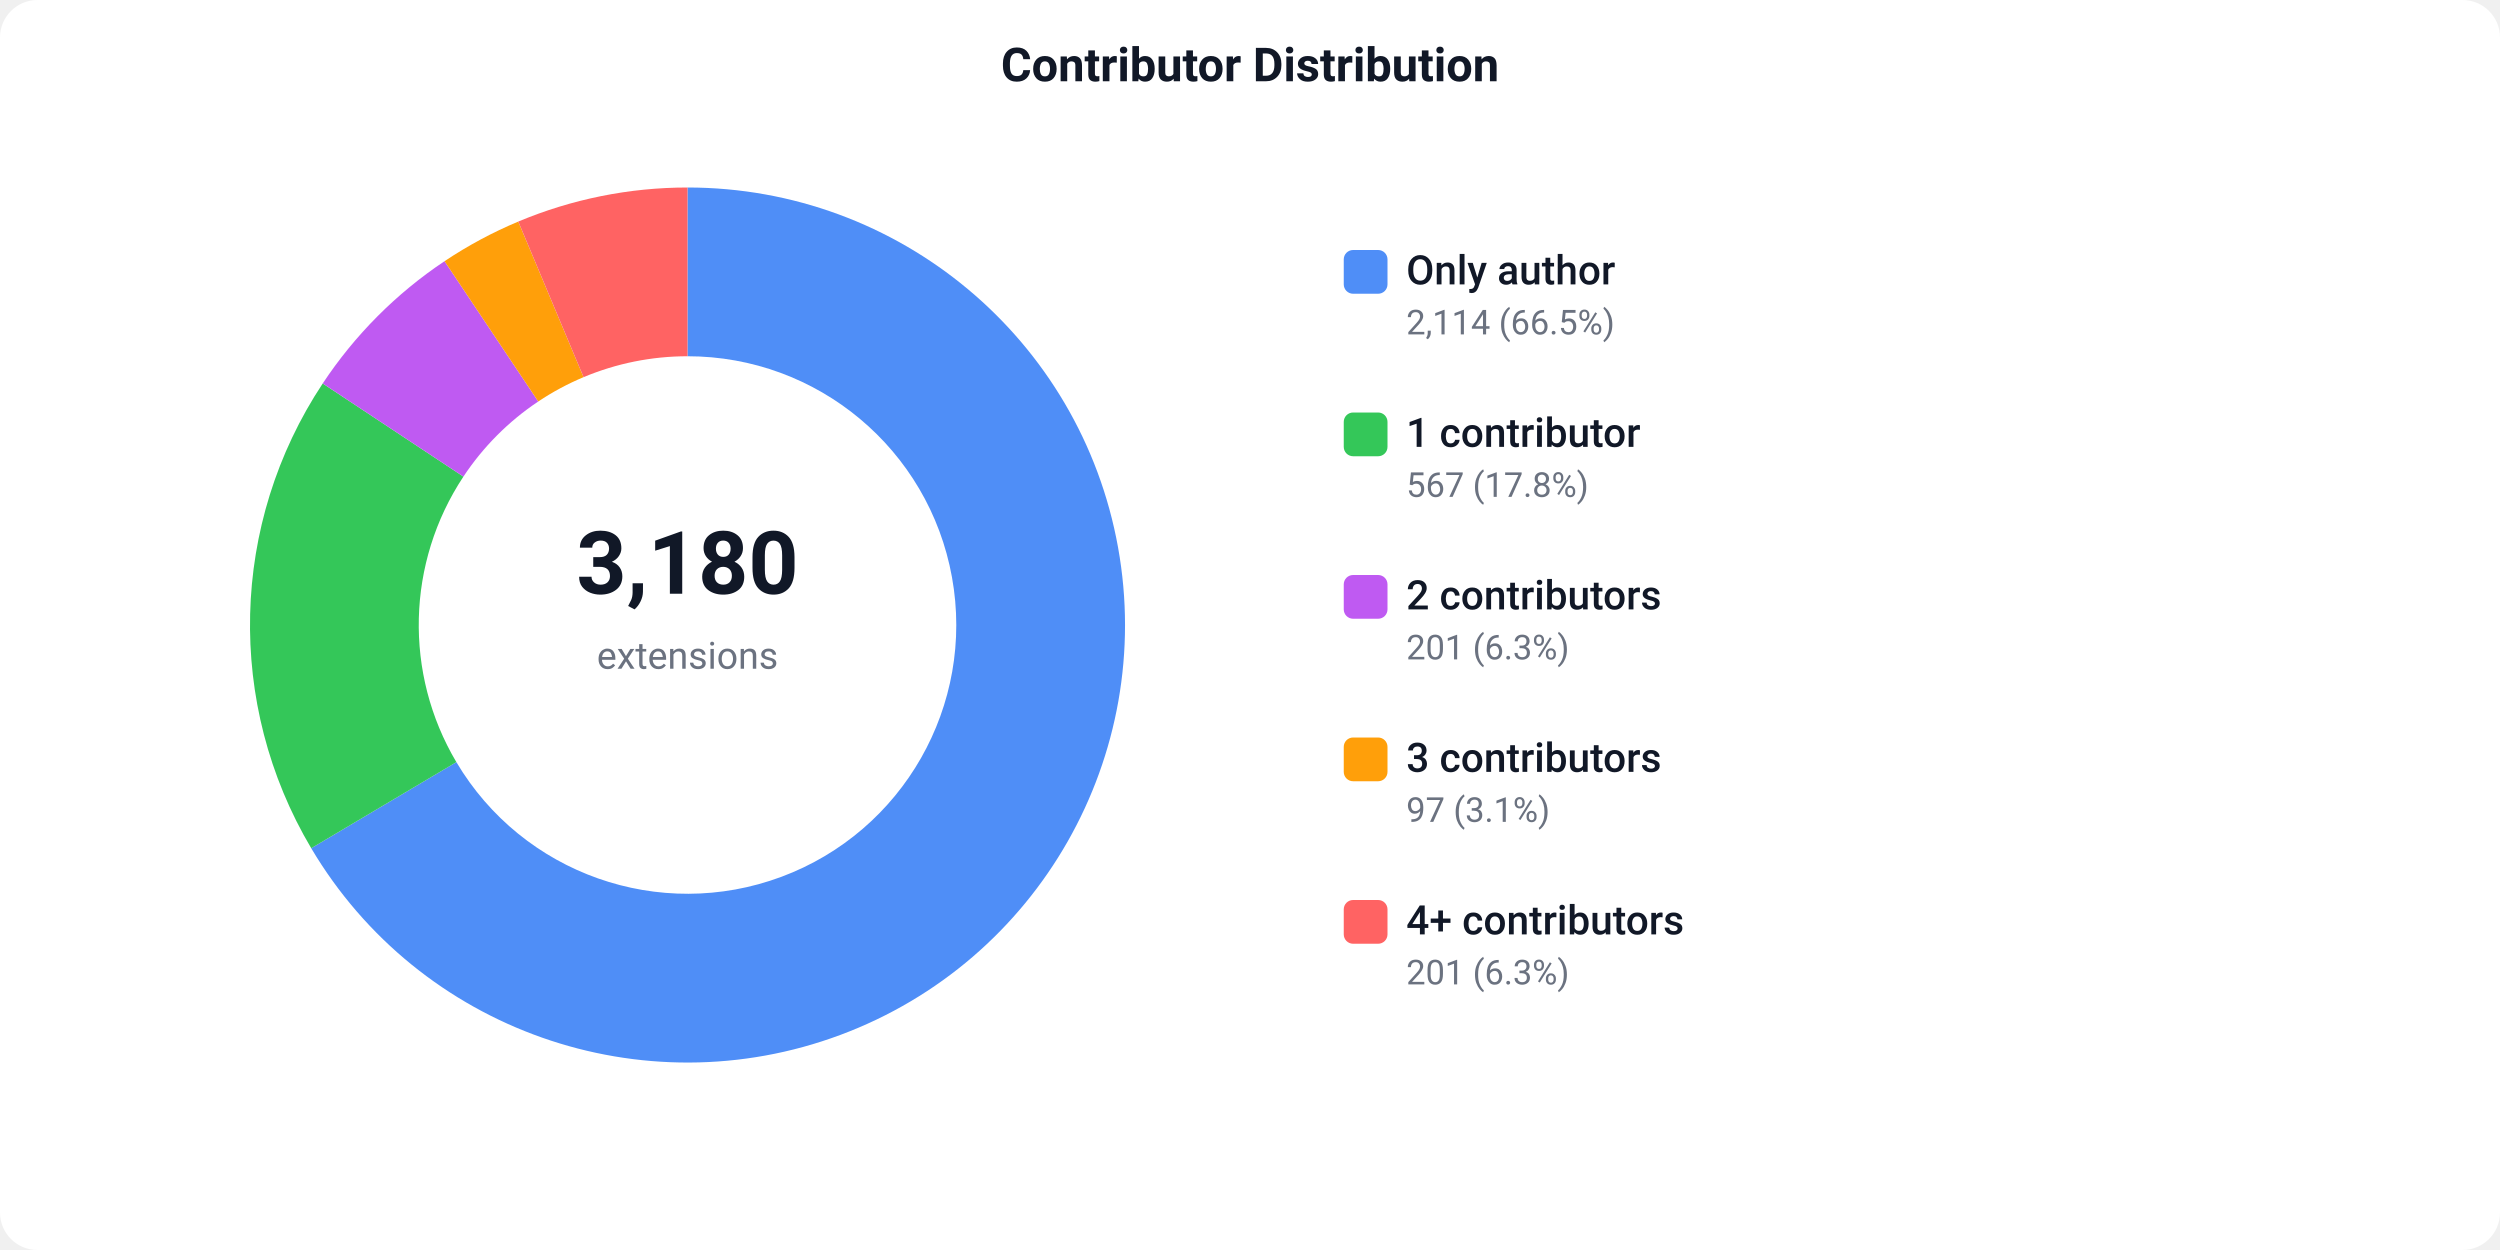
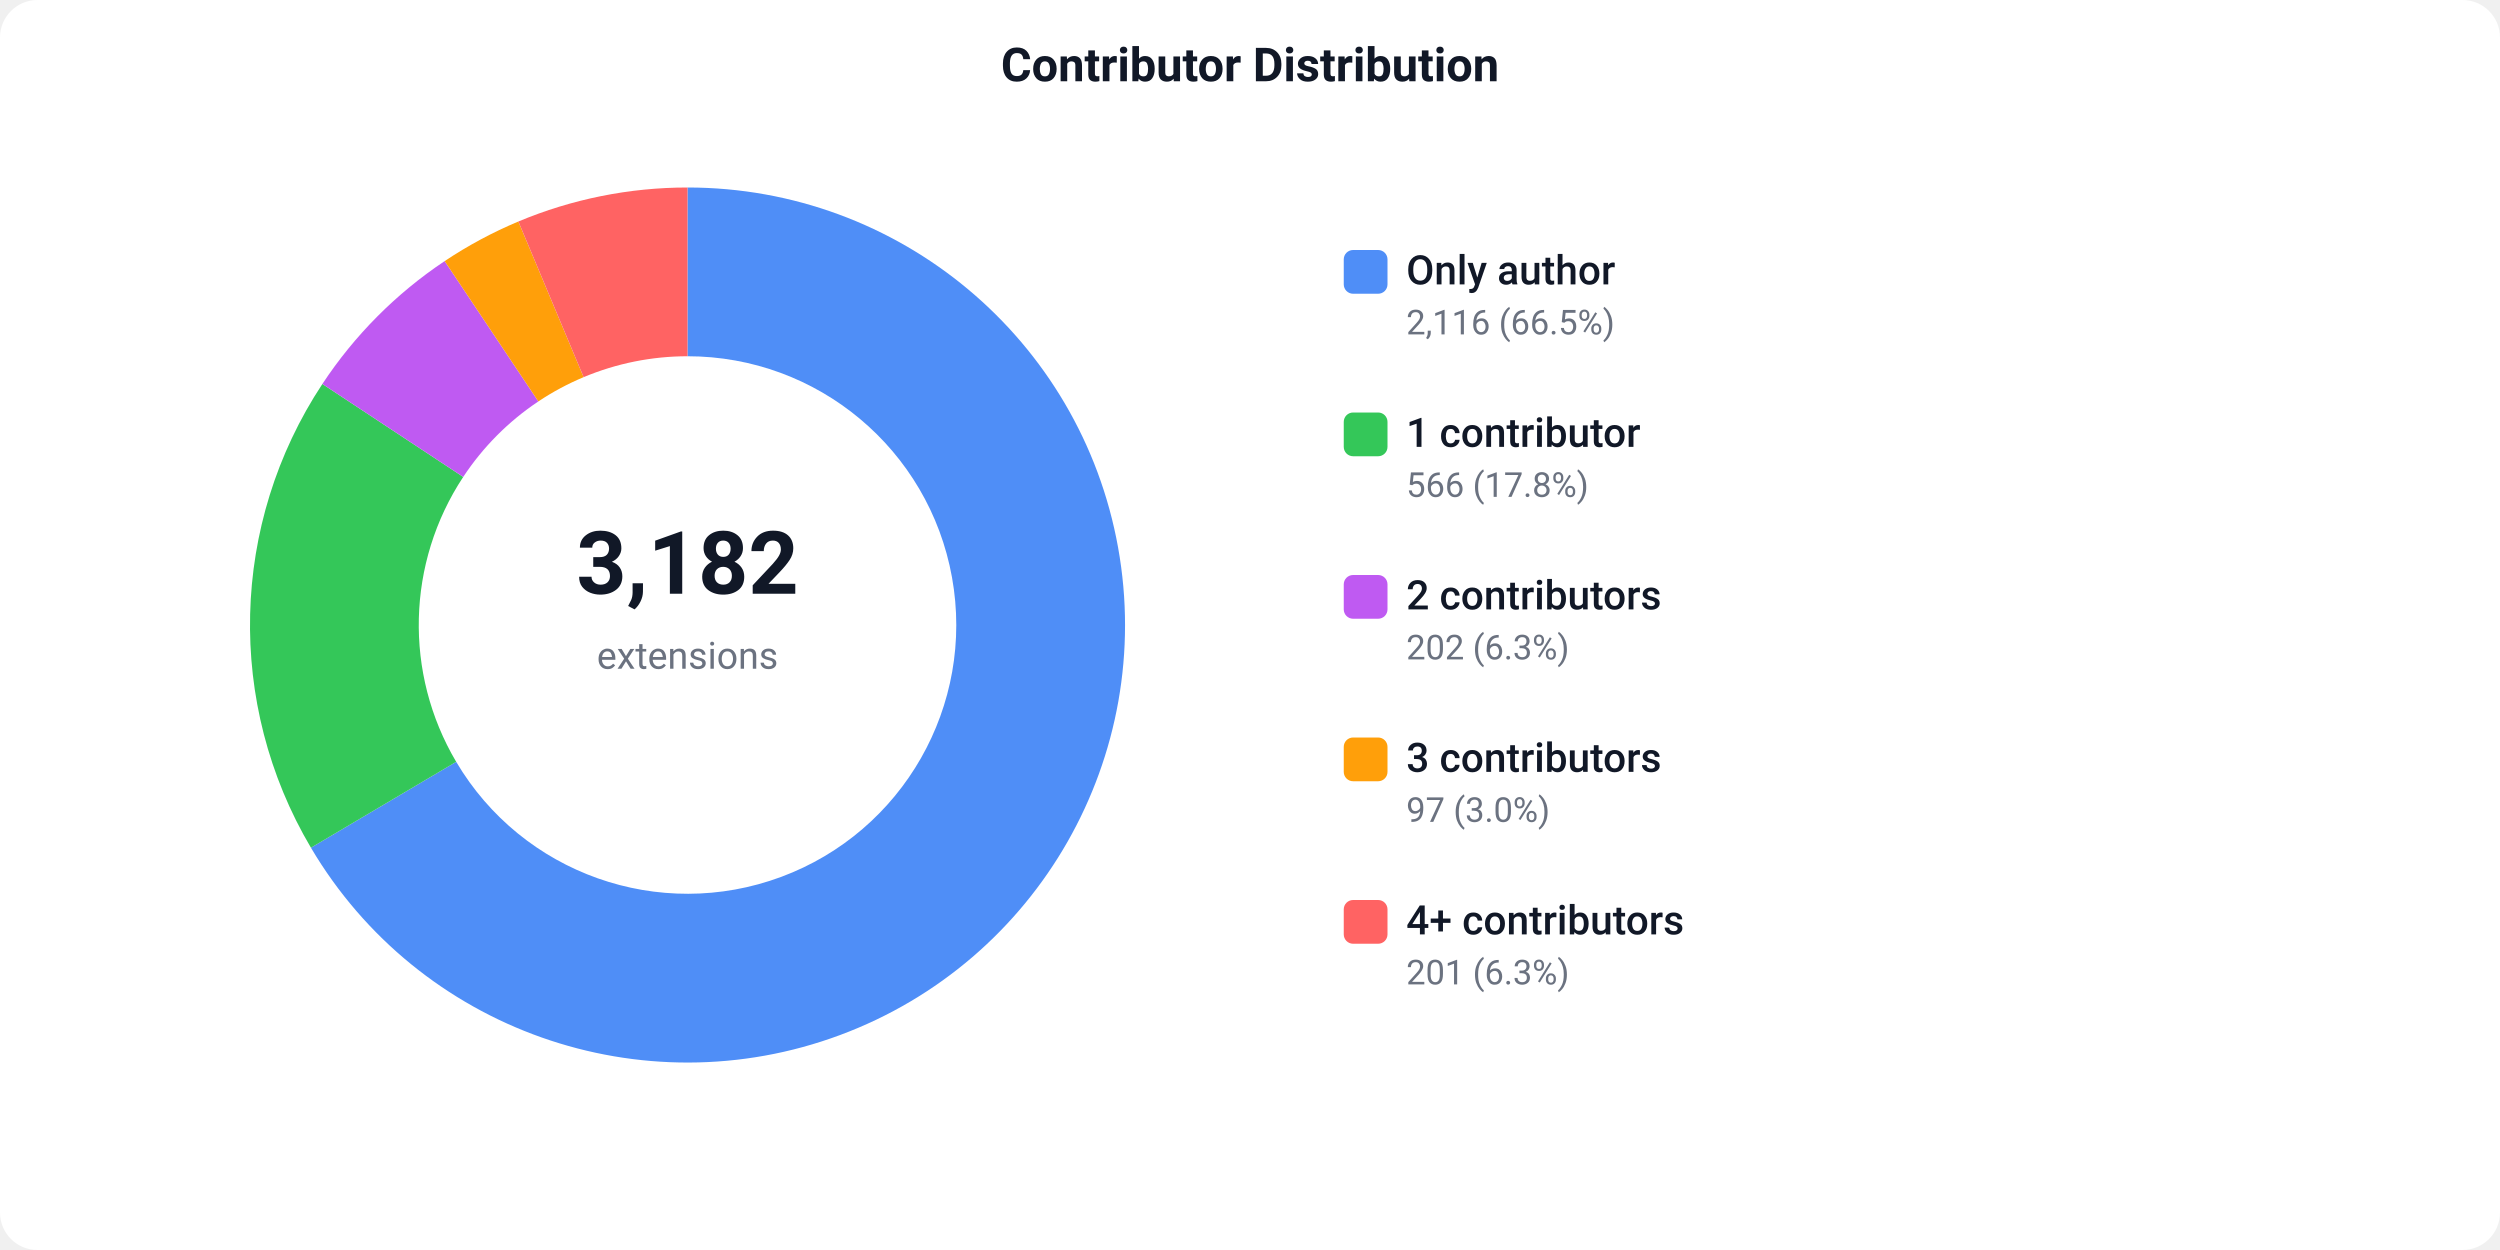
<svg xmlns="http://www.w3.org/2000/svg" width="800" height="400" viewBox="0 0 800 400">
  <defs>
    <style>text { font-family: -apple-system, BlinkMacSystemFont, 'Segoe UI', Roboto, sans-serif; }</style>
  </defs>
  <rect width="800" height="400" fill="#ffffff" rx="12" />
  <text x="400" y="26" text-anchor="middle" font-size="15" font-weight="600" fill="#111827">Contributor Distribution</text>
-   <path d="M 220.00 60.00 A 140 140 0 1 1 99.59 271.43 L 146.04 243.88 A 86 86 0 1 0 220.00 114.00 Z" fill="#4F8EF7" />
-   <path d="M 99.59 271.43 A 140 140 0 0 1 103.27 122.71 L 148.29 152.52 A 86 86 0 0 0 146.04 243.88 Z" fill="#34C759" />
-   <path d="M 103.27 122.71 A 140 140 0 0 1 142.25 83.58 L 172.24 128.48 A 86 86 0 0 0 148.29 152.52 Z" fill="#BF5AF2" />
-   <path d="M 142.25 83.58 A 140 140 0 0 1 165.85 70.90 L 186.74 120.69 A 86 86 0 0 0 172.24 128.48 Z" fill="#FF9F0A" />
-   <path d="M 165.85 70.90 A 140 140 0 0 1 220.00 60.00 L 220.00 114.00 A 86 86 0 0 0 186.74 120.69 Z" fill="#FF6363" />
-   <text x="220" y="190" text-anchor="middle" font-size="28" font-weight="700" fill="#111827">3,180</text>
+   <path d="M 220.00 60.00 A 140 140 0 1 1 99.50 271.27 L 145.98 243.78 A 86 86 0 1 0 220.00 114.00 Z" fill="#4F8EF7" />
+   <path d="M 99.50 271.27 A 140 140 0 0 1 103.16 122.87 L 148.23 152.62 A 86 86 0 0 0 145.98 243.78 Z" fill="#34C759" />
+   <path d="M 103.16 122.87 A 140 140 0 0 1 142.29 83.55 L 172.27 128.46 A 86 86 0 0 0 148.23 152.62 Z" fill="#BF5AF2" />
+   <path d="M 142.29 83.55 A 140 140 0 0 1 165.88 70.88 L 186.76 120.69 A 86 86 0 0 0 172.27 128.46 Z" fill="#FF9F0A" />
+   <path d="M 165.88 70.88 A 140 140 0 0 1 220.00 60.00 L 220.00 114.00 A 86 86 0 0 0 186.76 120.69 Z" fill="#FF6363" />
+   <text x="220" y="190" text-anchor="middle" font-size="28" font-weight="700" fill="#111827">3,182</text>
  <text x="220" y="214" text-anchor="middle" font-size="12" fill="#6b7280">extensions</text>
  <rect x="430" y="80" width="14" height="14" fill="#4F8EF7" rx="3" />
  <text x="450" y="91" font-size="13" font-weight="500" fill="#111827">Only author</text>
-   <text x="450" y="107" font-size="11" fill="#6b7280">2,114 (66.5%)</text>
+   <text x="450" y="107" font-size="11" fill="#6b7280">2,116 (66.5%)</text>
  <rect x="430" y="132" width="14" height="14" fill="#34C759" rx="3" />
  <text x="450" y="143" font-size="13" font-weight="500" fill="#111827">1 contributor</text>
-   <text x="450" y="159" font-size="11" fill="#6b7280">567 (17.8%)</text>
+   <text x="450" y="159" font-size="11" fill="#6b7280">566 (17.8%)</text>
  <rect x="430" y="184" width="14" height="14" fill="#BF5AF2" rx="3" />
  <text x="450" y="195" font-size="13" font-weight="500" fill="#111827">2 contributors</text>
-   <text x="450" y="211" font-size="11" fill="#6b7280">201 (6.3%)</text>
+   <text x="450" y="211" font-size="11" fill="#6b7280">202 (6.3%)</text>
  <rect x="430" y="236" width="14" height="14" fill="#FF9F0A" rx="3" />
  <text x="450" y="247" font-size="13" font-weight="500" fill="#111827">3 contributors</text>
-   <text x="450" y="263" font-size="11" fill="#6b7280">97 (3.1%)</text>
+   <text x="450" y="263" font-size="11" fill="#6b7280">97 (3.0%)</text>
  <rect x="430" y="288" width="14" height="14" fill="#FF6363" rx="3" />
  <text x="450" y="299" font-size="13" font-weight="500" fill="#111827">4+ contributors</text>
  <text x="450" y="315" font-size="11" fill="#6b7280">201 (6.3%)</text>
</svg>
